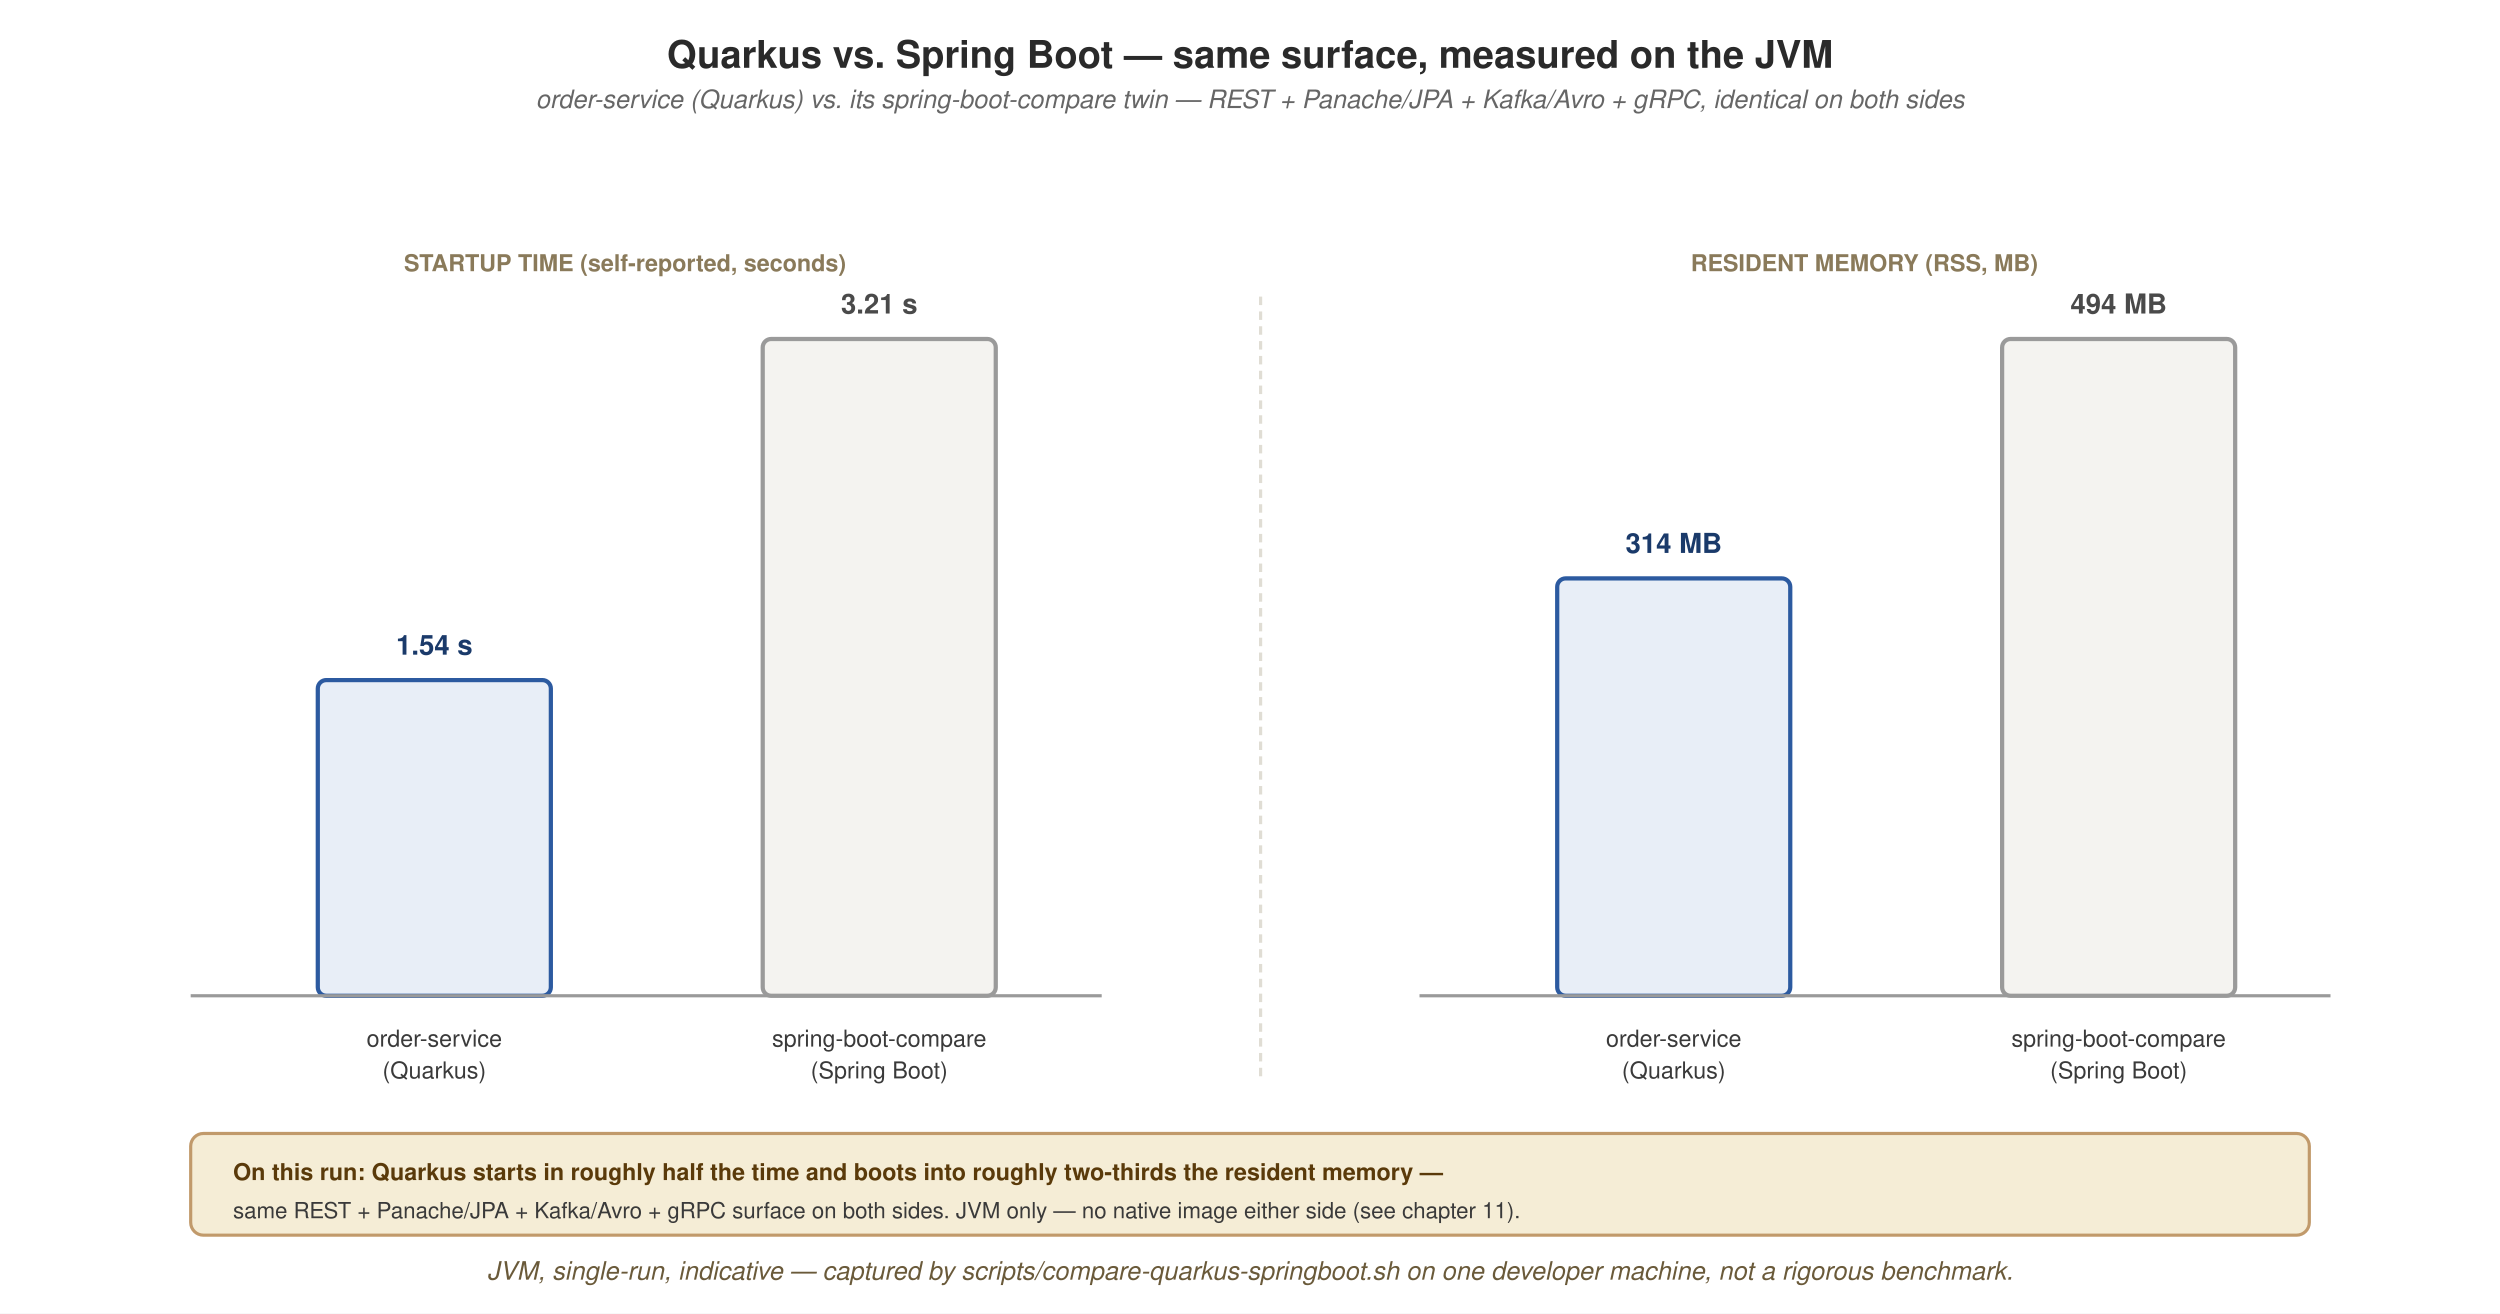
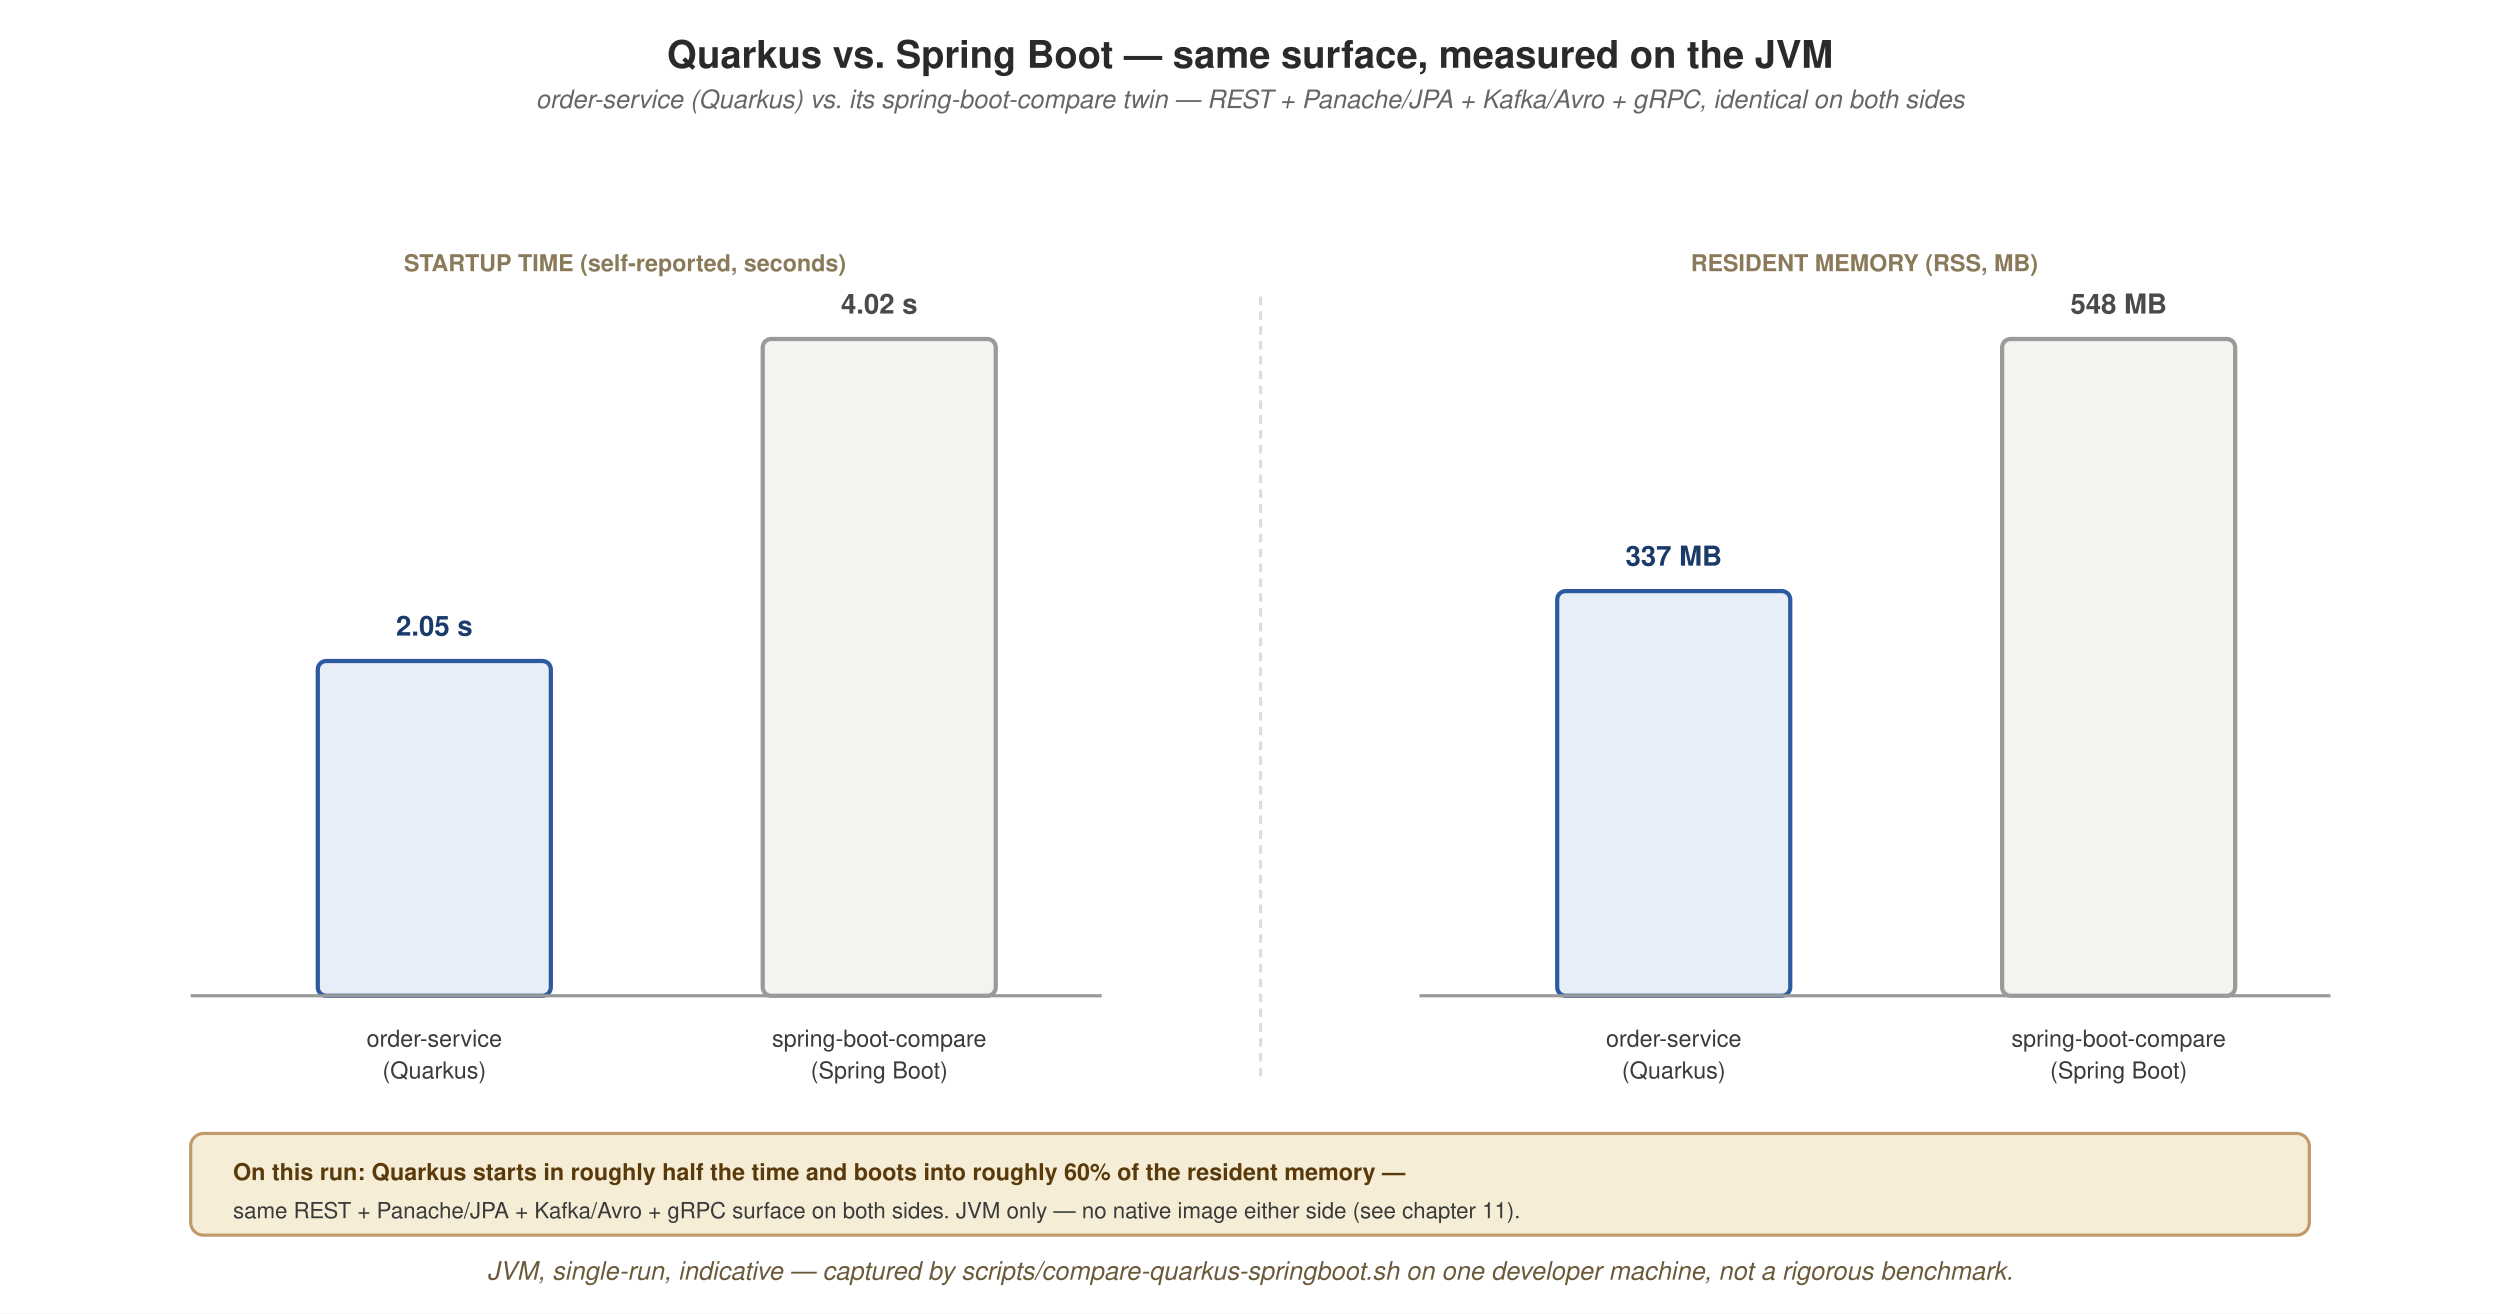
<svg xmlns="http://www.w3.org/2000/svg" viewBox="0 0 1180 620" font-family="Helvetica, -apple-system, 'Segoe UI', Roboto, sans-serif">
  <rect x="0" y="0" width="1180" height="620" fill="#ffffff" />
  <defs>
    <marker id="arr" viewBox="0 0 10 10" refX="9" refY="5" markerWidth="7" markerHeight="7" orient="auto-start-reverse">
      <path d="M0,0 L10,5 L0,10 z" fill="#5a5a5a" />
    </marker>
    <marker id="arrR" viewBox="0 0 10 10" refX="9" refY="5" markerWidth="7" markerHeight="7" orient="auto-start-reverse">
      <path d="M0,0 L10,5 L0,10 z" fill="#c14a3a" />
    </marker>
    <marker id="arrB" viewBox="0 0 10 10" refX="9" refY="5" markerWidth="7" markerHeight="7" orient="auto-start-reverse">
      <path d="M0,0 L10,5 L0,10 z" fill="#2c5aa0" />
    </marker>
    <marker id="arrG" viewBox="0 0 10 10" refX="9" refY="5" markerWidth="7" markerHeight="7" orient="auto-start-reverse">
      <path d="M0,0 L10,5 L0,10 z" fill="#5a8a3a" />
    </marker>
  </defs>
  <text x="590" y="32" font-size="18" fill="#2a2a2a" text-anchor="middle" font-weight="700">Quarkus vs. Spring Boot — same surface, measured on the JVM</text>
  <text x="590" y="51" font-size="12" fill="#666666" text-anchor="middle" font-style="italic">order-service (Quarkus) vs. its spring-boot-compare twin — REST + Panache/JPA + Kafka/Avro + gRPC, identical on both sides</text>
  <text x="295" y="128" font-size="11" fill="#8a7a5a" text-anchor="middle" font-weight="600">STARTUP TIME (self-reported, seconds)</text>
-   <rect x="150" y="321" width="110" height="149" fill="#e8eef7" stroke="#2c5aa0" stroke-width="2" rx="4" />
-   <text x="205" y="309" font-size="13" fill="#1a3a6a" text-anchor="middle" font-weight="700">1.54 s</text>
+   <rect x="150" y="312" width="110" height="158" fill="#e8eef7" stroke="#2c5aa0" stroke-width="2" rx="4" />
+   <text x="205" y="300" font-size="13" fill="#1a3a6a" text-anchor="middle" font-weight="700">2.05 s</text>
  <text x="205" y="494" font-size="11" fill="#3a3a3a" text-anchor="middle">order-service</text>
  <text x="205" y="509" font-size="11" fill="#3a3a3a" text-anchor="middle">(Quarkus)</text>
  <rect x="360" y="160" width="110" height="310" fill="#f4f3f0" stroke="#9a9a9a" stroke-width="2" rx="4" />
-   <text x="415" y="148" font-size="13" fill="#4a4a4a" text-anchor="middle" font-weight="700">3.21 s</text>
+   <text x="415" y="148" font-size="13" fill="#4a4a4a" text-anchor="middle" font-weight="700">4.02 s</text>
  <text x="415" y="494" font-size="11" fill="#3a3a3a" text-anchor="middle">spring-boot-compare</text>
  <text x="415" y="509" font-size="11" fill="#3a3a3a" text-anchor="middle">(Spring Boot)</text>
  <text x="880" y="128" font-size="11" fill="#8a7a5a" text-anchor="middle" font-weight="600">RESIDENT MEMORY (RSS, MB)</text>
-   <rect x="735" y="273" width="110" height="197" fill="#e8eef7" stroke="#2c5aa0" stroke-width="2" rx="4" />
-   <text x="790" y="261" font-size="13" fill="#1a3a6a" text-anchor="middle" font-weight="700">314 MB</text>
+   <rect x="735" y="279" width="110" height="191" fill="#e8eef7" stroke="#2c5aa0" stroke-width="2" rx="4" />
+   <text x="790" y="267" font-size="13" fill="#1a3a6a" text-anchor="middle" font-weight="700">337 MB</text>
  <text x="790" y="494" font-size="11" fill="#3a3a3a" text-anchor="middle">order-service</text>
  <text x="790" y="509" font-size="11" fill="#3a3a3a" text-anchor="middle">(Quarkus)</text>
  <rect x="945" y="160" width="110" height="310" fill="#f4f3f0" stroke="#9a9a9a" stroke-width="2" rx="4" />
-   <text x="1000" y="148" font-size="13" fill="#4a4a4a" text-anchor="middle" font-weight="700">494 MB</text>
+   <text x="1000" y="148" font-size="13" fill="#4a4a4a" text-anchor="middle" font-weight="700">548 MB</text>
  <text x="1000" y="494" font-size="11" fill="#3a3a3a" text-anchor="middle">spring-boot-compare</text>
  <text x="1000" y="509" font-size="11" fill="#3a3a3a" text-anchor="middle">(Spring Boot)</text>
  <line x1="90" y1="470" x2="520" y2="470" stroke="#9a9a9a" stroke-width="1.5" />
  <line x1="670" y1="470" x2="1100" y2="470" stroke="#9a9a9a" stroke-width="1.5" />
  <line x1="595" y1="140" x2="595" y2="510" stroke="#e0ddd4" stroke-width="1.5" stroke-dasharray="4 3" />
  <rect x="90" y="535" width="1000" height="48" fill="#f5edd6" stroke="#c19a6b" stroke-width="1.5" rx="6" />
-   <text x="110" y="557" font-size="11" fill="#5a3a0a" text-anchor="start" font-weight="700">On this run: Quarkus starts in roughly half the time and boots into roughly two-thirds the resident memory —</text>
+   <text x="110" y="557" font-size="11" fill="#5a3a0a" text-anchor="start" font-weight="700">On this run: Quarkus starts in roughly half the time and boots into roughly 60% of the resident memory —</text>
  <text x="110" y="575" font-size="10.5" fill="#3a3a3a" text-anchor="start">same REST + Panache/JPA + Kafka/Avro + gRPC surface on both sides. JVM only — no native image either side (see chapter 11).</text>
  <text x="590" y="604" font-size="12" fill="#6a5a3a" text-anchor="middle" font-style="italic">JVM, single-run, indicative — captured by scripts/compare-quarkus-springboot.sh on one developer machine, not a rigorous benchmark.</text>
</svg>
